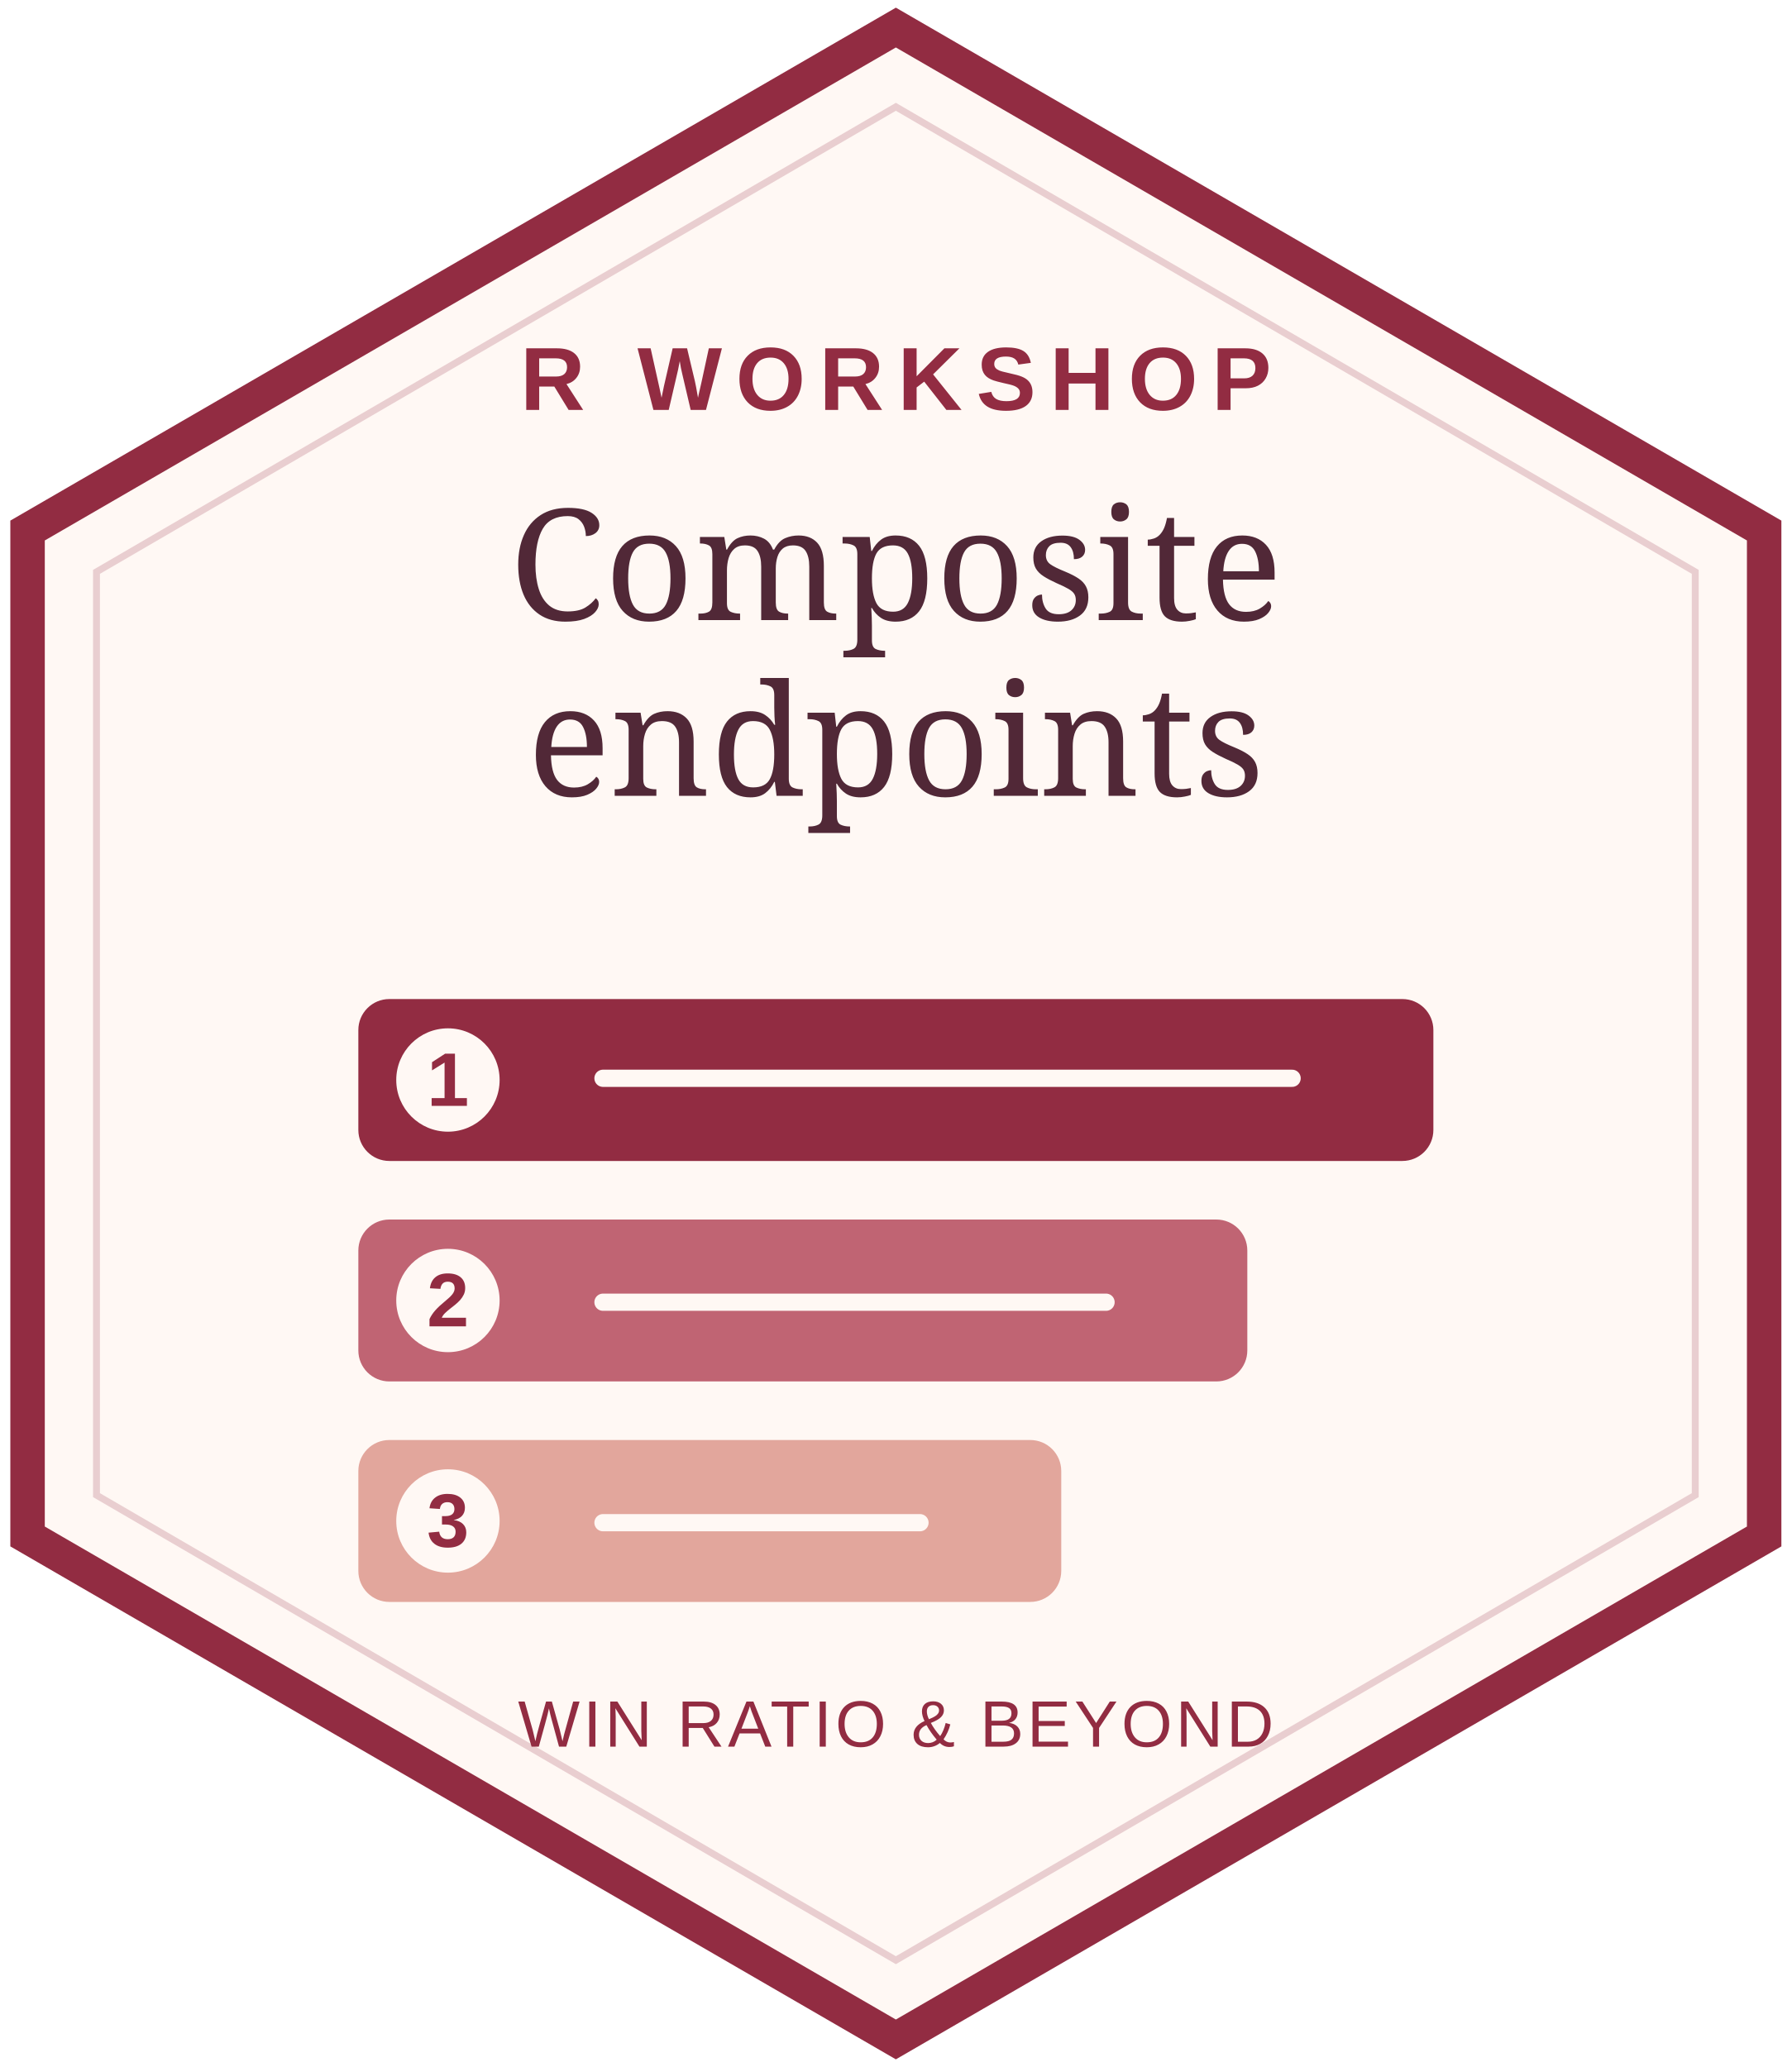
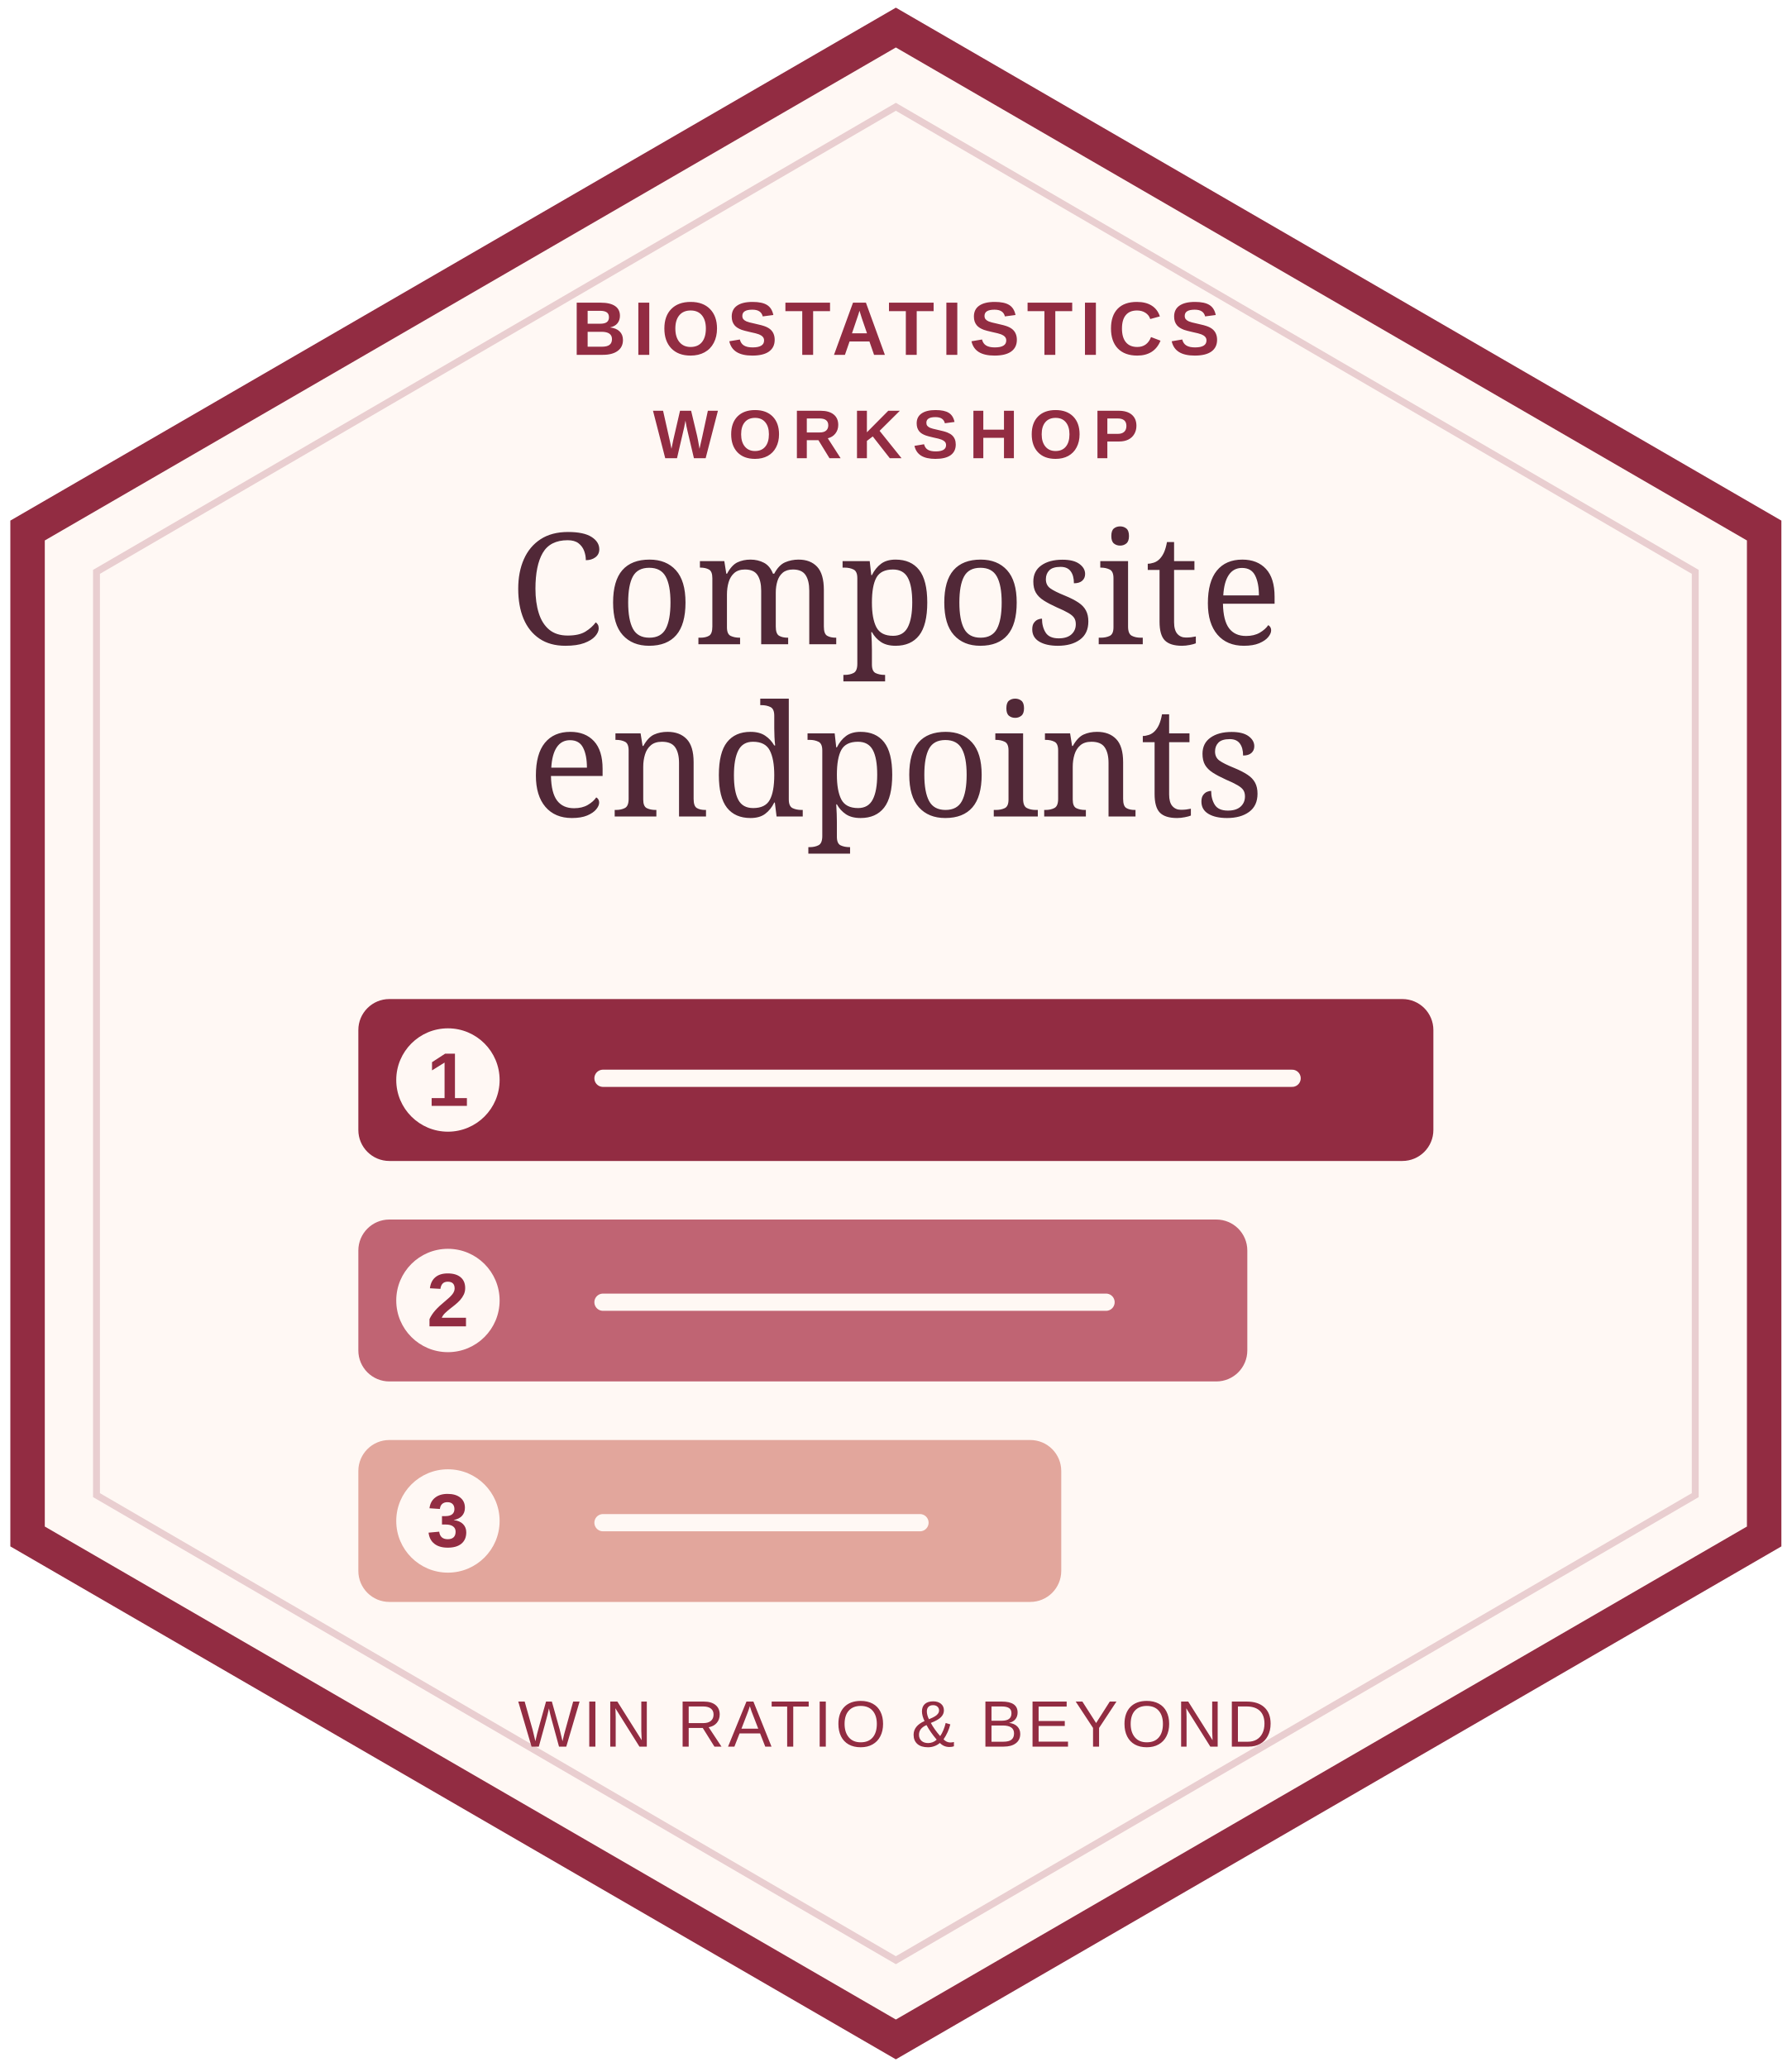
<svg xmlns="http://www.w3.org/2000/svg" viewBox="0 0 520 600" role="img" aria-labelledby="title desc">
  <path d="M260 8 512 154v292L260 592 8 446V154Z" fill="#fff8f4" stroke="#922c42" stroke-width="10" />
  <path d="M260 31 492 166v268L260 569 28 434V166Z" fill="none" stroke="#922c42" stroke-opacity=".2" stroke-width="2" />
-   <text x="260" y="119" text-anchor="middle" fill="#922c42" font-family="Arial, sans-serif" font-size="26" font-weight="700" letter-spacing="4">R WORKSHOP</text>
+   <g text-anchor="middle" fill="#922c42" font-family="Arial, sans-serif" font-weight="700">
+     <text x="260" y="103" font-size="22" letter-spacing="2">BIOSTATISTICS</text>
+     <text x="260" y="133" font-size="20" letter-spacing="3">WORKSHOP</text>
+   </g>
  <g fill="#512837" text-anchor="middle" font-family="Georgia, serif">
-     <text x="260" y="180" font-size="45">Composite</text>
-     <text x="260" y="231" font-size="45">endpoints</text>
+     <text x="260" y="187" font-size="45">Composite</text>
+     <text x="260" y="237" font-size="45">endpoints</text>
  </g>
  <g font-family="Arial, sans-serif" font-size="22" font-weight="700" text-anchor="middle">
    <rect x="104" y="290" width="312" height="47" rx="9" fill="#922c42" />
    <circle cx="130" cy="313.5" r="15" fill="#fff8f4" />
    <text x="130" y="321" fill="#922c42">1</text>
    <rect x="104" y="354" width="258" height="47" rx="9" fill="#c06473" />
    <circle cx="130" cy="377.5" r="15" fill="#fff8f4" />
    <text x="130" y="385" fill="#922c42">2</text>
    <rect x="104" y="418" width="204" height="47" rx="9" fill="#e2a69c" />
    <circle cx="130" cy="441.5" r="15" fill="#fff8f4" />
    <text x="130" y="449" fill="#922c42">3</text>
  </g>
  <path d="M175 313h200m-200 65h146m-146 64h92" fill="none" stroke="#fff8f4" stroke-width="5" stroke-linecap="round" />
  <text x="260" y="507" text-anchor="middle" fill="#922c42" font-family="Arial, sans-serif" font-size="19" letter-spacing="1">WIN RATIO &amp; BEYOND</text>
</svg>
